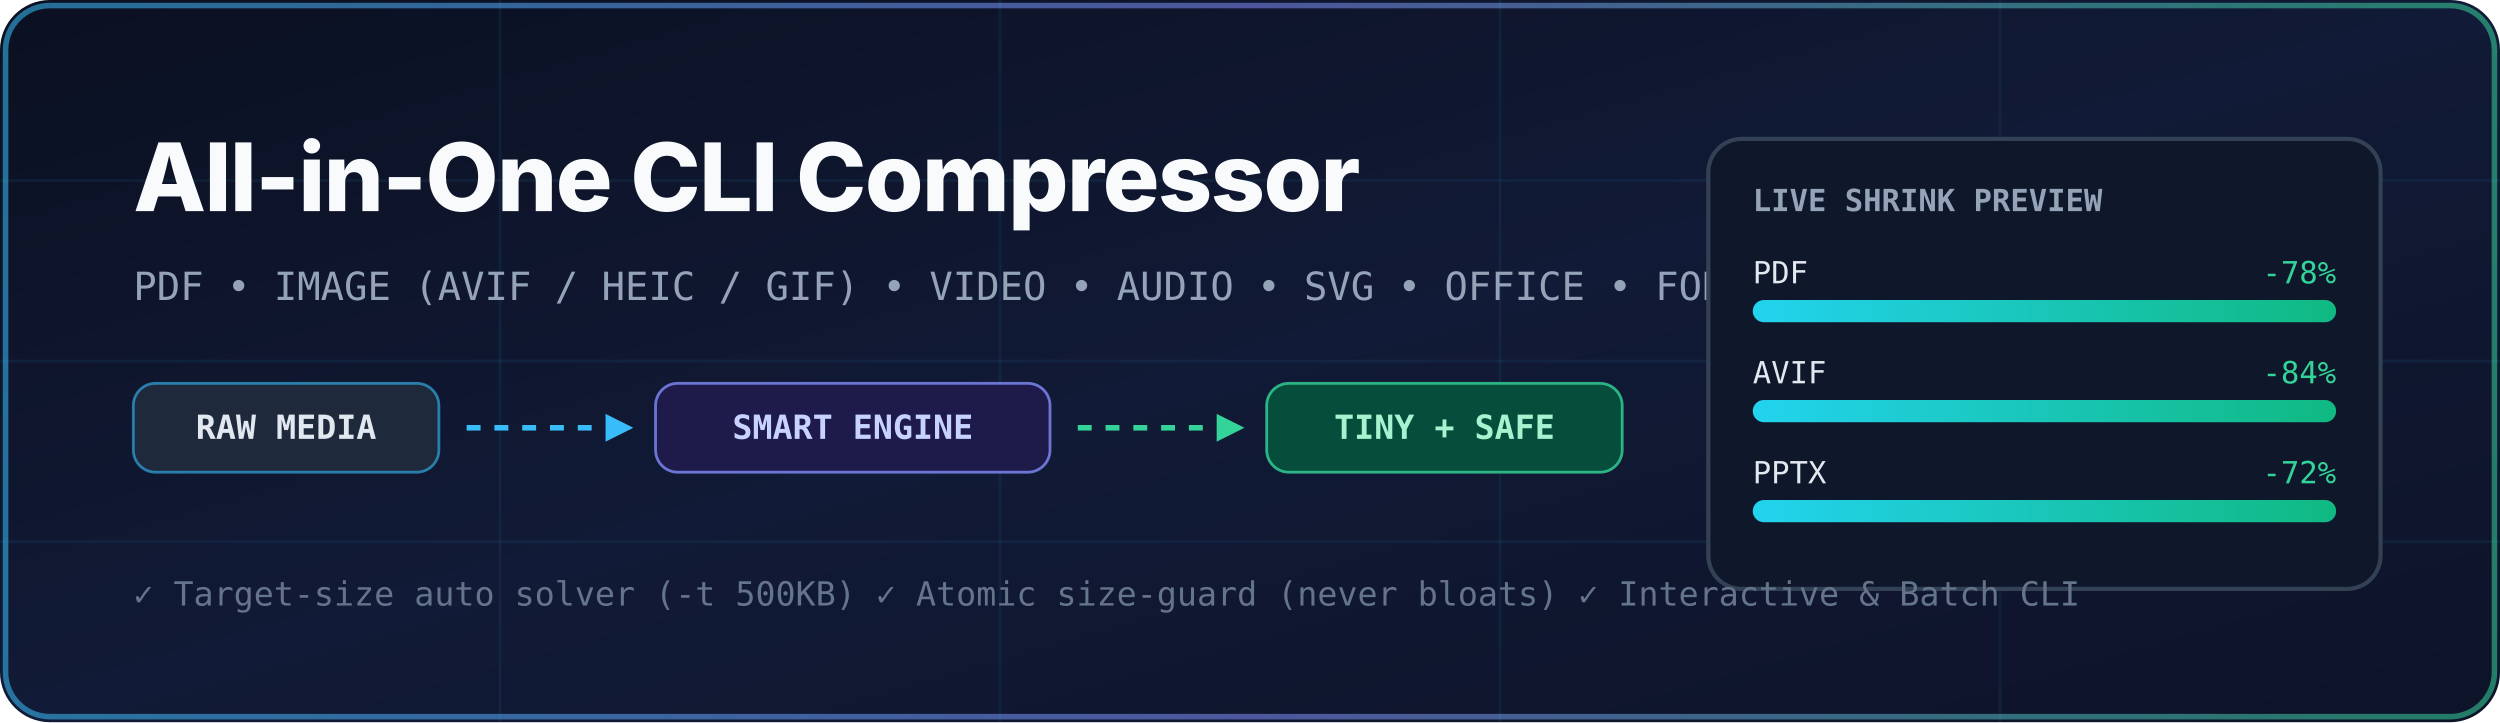
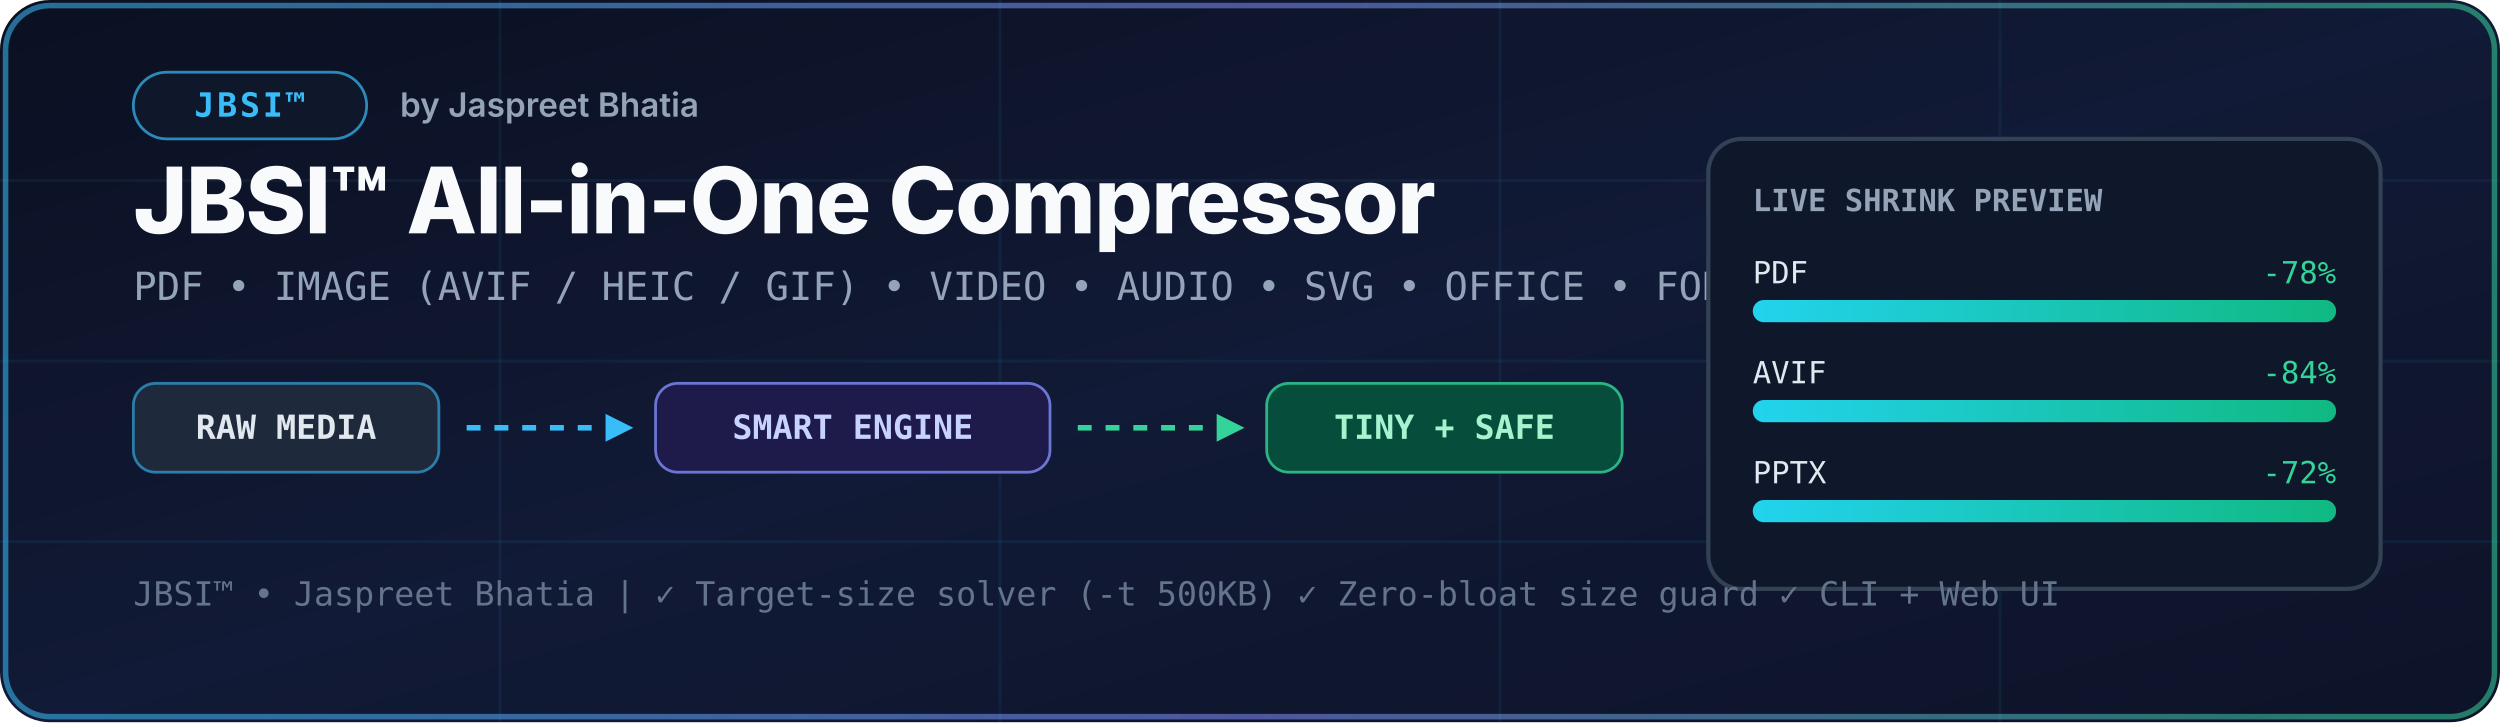
<svg xmlns="http://www.w3.org/2000/svg" viewBox="0 0 900 260" width="900" height="260" role="img" aria-label="Universal CLI Compressor animated banner">
  <defs>
    <linearGradient id="bg" x1="0%" y1="0%" x2="100%" y2="100%">
      <stop offset="0%" stop-color="#0b1021" />
      <stop offset="50%" stop-color="#111a36" />
      <stop offset="100%" stop-color="#0d1328" />
    </linearGradient>
    <linearGradient id="accent" x1="0%" y1="0%" x2="100%" y2="0%">
      <stop offset="0%" stop-color="#38bdf8" />
      <stop offset="50%" stop-color="#818cf8" />
      <stop offset="100%" stop-color="#34d399" />
    </linearGradient>
    <linearGradient id="barGrad" x1="0%" y1="0%" x2="100%" y2="0%">
      <stop offset="0%" stop-color="#22d3ee" />
      <stop offset="100%" stop-color="#10b981" />
    </linearGradient>
  </defs>
  <rect width="900" height="260" rx="18" fill="url(#bg)" />
  <rect x="2" y="2" width="896" height="256" rx="16" fill="none" stroke="url(#accent)" stroke-width="2" stroke-opacity="0.55" />
  <g stroke="#38bdf8" stroke-opacity="0.07" stroke-width="1">
    <line x1="0" y1="65" x2="900" y2="65" />
    <line x1="0" y1="130" x2="900" y2="130" />
    <line x1="0" y1="195" x2="900" y2="195" />
    <line x1="180" y1="0" x2="180" y2="260" />
    <line x1="360" y1="0" x2="360" y2="260" />
    <line x1="540" y1="0" x2="540" y2="260" />
    <line x1="720" y1="0" x2="720" y2="260" />
  </g>
-   <text x="48" y="76" fill="#f8fafc" font-family="ui-sans-serif, system-ui, -apple-system, Segoe UI, sans-serif" font-size="34" font-weight="800" letter-spacing="-0.5">
-     All-in-One CLI Compressor
+   <rect x="48" y="26" width="84" height="24" rx="12" fill="#0f172a" stroke="#38bdf8" stroke-opacity="0.7" />
+   <text x="90" y="42" text-anchor="middle" fill="#38bdf8" font-family="ui-monospace, SFMono-Regular, Menlo, monospace" font-size="12" font-weight="800" letter-spacing="1">JBSI™</text>
+   <text x="144" y="42" fill="#94a3b8" font-family="ui-sans-serif, system-ui, -apple-system, Segoe UI, sans-serif" font-size="12" font-weight="600">by Jaspreet Bhatia</text>
+   <text x="48" y="84" fill="#f8fafc" font-family="ui-sans-serif, system-ui, -apple-system, Segoe UI, sans-serif" font-size="33" font-weight="800" letter-spacing="-0.5">
+     JBSI™ All-in-One Compressor
  </text>
  <text x="48" y="108" fill="#94a3b8" font-family="ui-monospace, SFMono-Regular, Menlo, monospace" font-size="14">
    PDF  •  IMAGE (AVIF / HEIC / GIF)  •  VIDEO  •  AUDIO  •  SVG  •  OFFICE  •  FONTS  •  ARCHIVES
  </text>
  <g font-family="ui-monospace, SFMono-Regular, Menlo, monospace" font-size="12" font-weight="600">
    <rect x="48" y="138" width="110" height="32" rx="8" fill="#1e293b" stroke="#38bdf8" stroke-opacity="0.6" />
    <text x="103" y="158" text-anchor="middle" fill="#e2e8f0">RAW MEDIA</text>
    <line x1="168" y1="154" x2="218" y2="154" stroke="#38bdf8" stroke-width="2" stroke-dasharray="5 5">
      <animate attributeName="stroke-dashoffset" from="20" to="0" dur="1.1s" repeatCount="indefinite" />
    </line>
    <polygon points="218,149 228,154 218,159" fill="#38bdf8" />
    <rect x="236" y="138" width="142" height="32" rx="8" fill="#1e1b4b" stroke="#818cf8" stroke-opacity="0.8" />
    <text x="307" y="158" text-anchor="middle" fill="#c7d2fe">SMART ENGINE</text>
    <line x1="388" y1="154" x2="438" y2="154" stroke="#34d399" stroke-width="2" stroke-dasharray="5 5">
      <animate attributeName="stroke-dashoffset" from="20" to="0" dur="1.1s" repeatCount="indefinite" />
    </line>
    <polygon points="438,149 448,154 438,159" fill="#34d399" />
    <rect x="456" y="138" width="128" height="32" rx="8" fill="#064e3b" stroke="#34d399" stroke-opacity="0.8" />
    <text x="520" y="158" text-anchor="middle" fill="#a7f3d0">TINY + SAFE</text>
  </g>
  <g transform="translate(615, 50)" font-family="ui-monospace, SFMono-Regular, Menlo, monospace">
    <rect width="242" height="162" rx="12" fill="#0f172a" stroke="#334155" stroke-width="1.5" />
    <text x="16" y="26" fill="#94a3b8" font-size="11" font-weight="700">LIVE SHRINK PREVIEW</text>
    <text x="16" y="52" fill="#e2e8f0" font-size="11">PDF</text>
    <text x="226" y="52" text-anchor="end" fill="#34d399" font-size="11">-78%</text>
    <rect x="16" y="58" width="210" height="8" rx="4" fill="#1e293b" />
    <rect x="16" y="58" width="210" height="8" rx="4" fill="url(#barGrad)">
      <animate attributeName="width" values="210;46;46;210" keyTimes="0;0.45;0.85;1" dur="4s" repeatCount="indefinite" />
    </rect>
    <text x="16" y="88" fill="#e2e8f0" font-size="11">AVIF</text>
    <text x="226" y="88" text-anchor="end" fill="#34d399" font-size="11">-84%</text>
    <rect x="16" y="94" width="210" height="8" rx="4" fill="#1e293b" />
    <rect x="16" y="94" width="210" height="8" rx="4" fill="url(#barGrad)">
      <animate attributeName="width" values="210;34;34;210" keyTimes="0;0.45;0.85;1" dur="4s" begin="0.3s" repeatCount="indefinite" />
    </rect>
    <text x="16" y="124" fill="#e2e8f0" font-size="11">PPTX</text>
    <text x="226" y="124" text-anchor="end" fill="#34d399" font-size="11">-72%</text>
    <rect x="16" y="130" width="210" height="8" rx="4" fill="#1e293b" />
    <rect x="16" y="130" width="210" height="8" rx="4" fill="url(#barGrad)">
      <animate attributeName="width" values="210;58;58;210" keyTimes="0;0.45;0.85;1" dur="4s" begin="0.6s" repeatCount="indefinite" />
    </rect>
  </g>
  <text x="48" y="218" fill="#64748b" font-family="ui-monospace, SFMono-Regular, Menlo, monospace" font-size="12">
-     ✓ Target-size auto solver (-t 500KB)   ✓ Atomic size-guard (never bloats)   ✓ Interactive &amp; Batch CLI
+     JBSI™  •  Jaspreet Bhatia   |   ✓ Target-size solver (-t 500KB)   ✓ Zero-bloat size guard   ✓ CLI + Web UI
  </text>
</svg>
